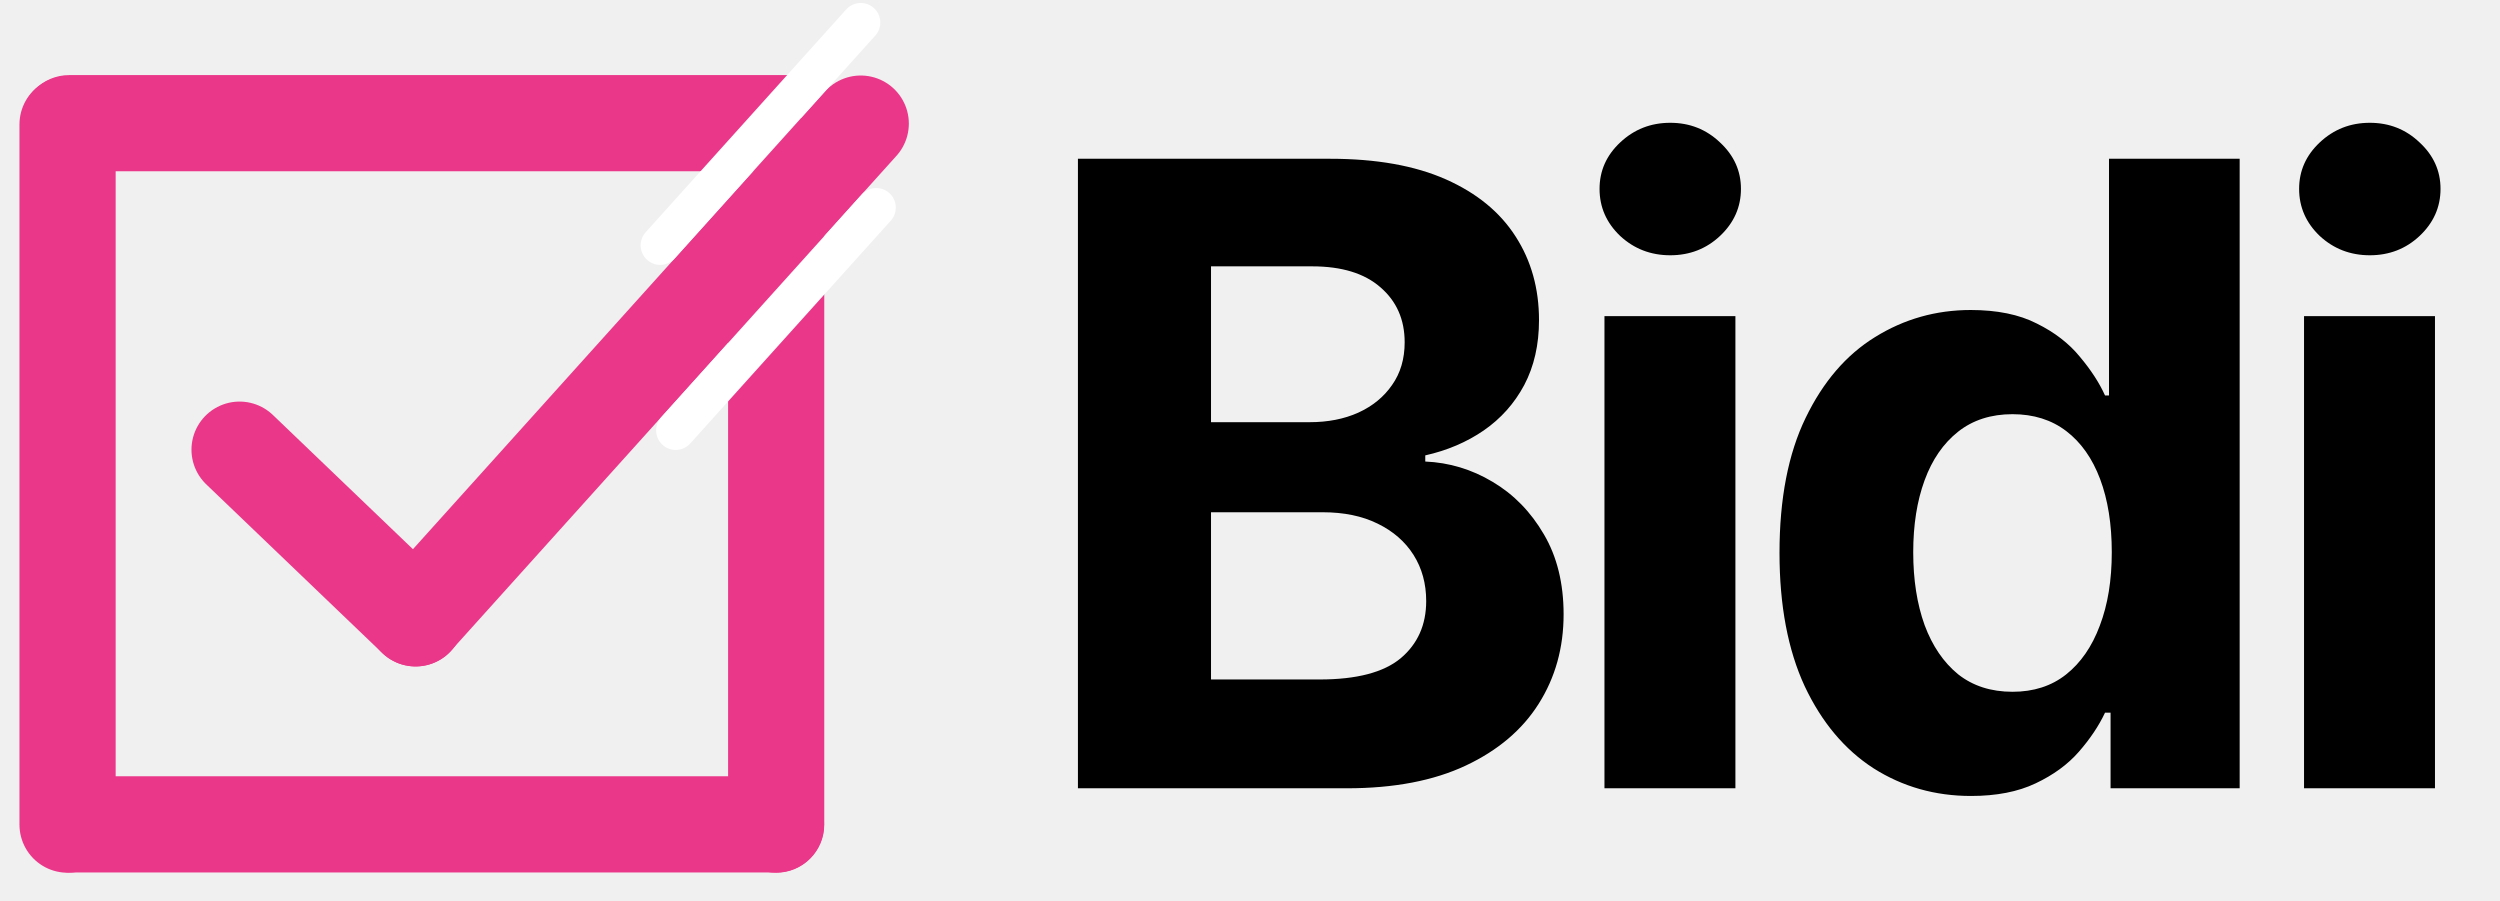
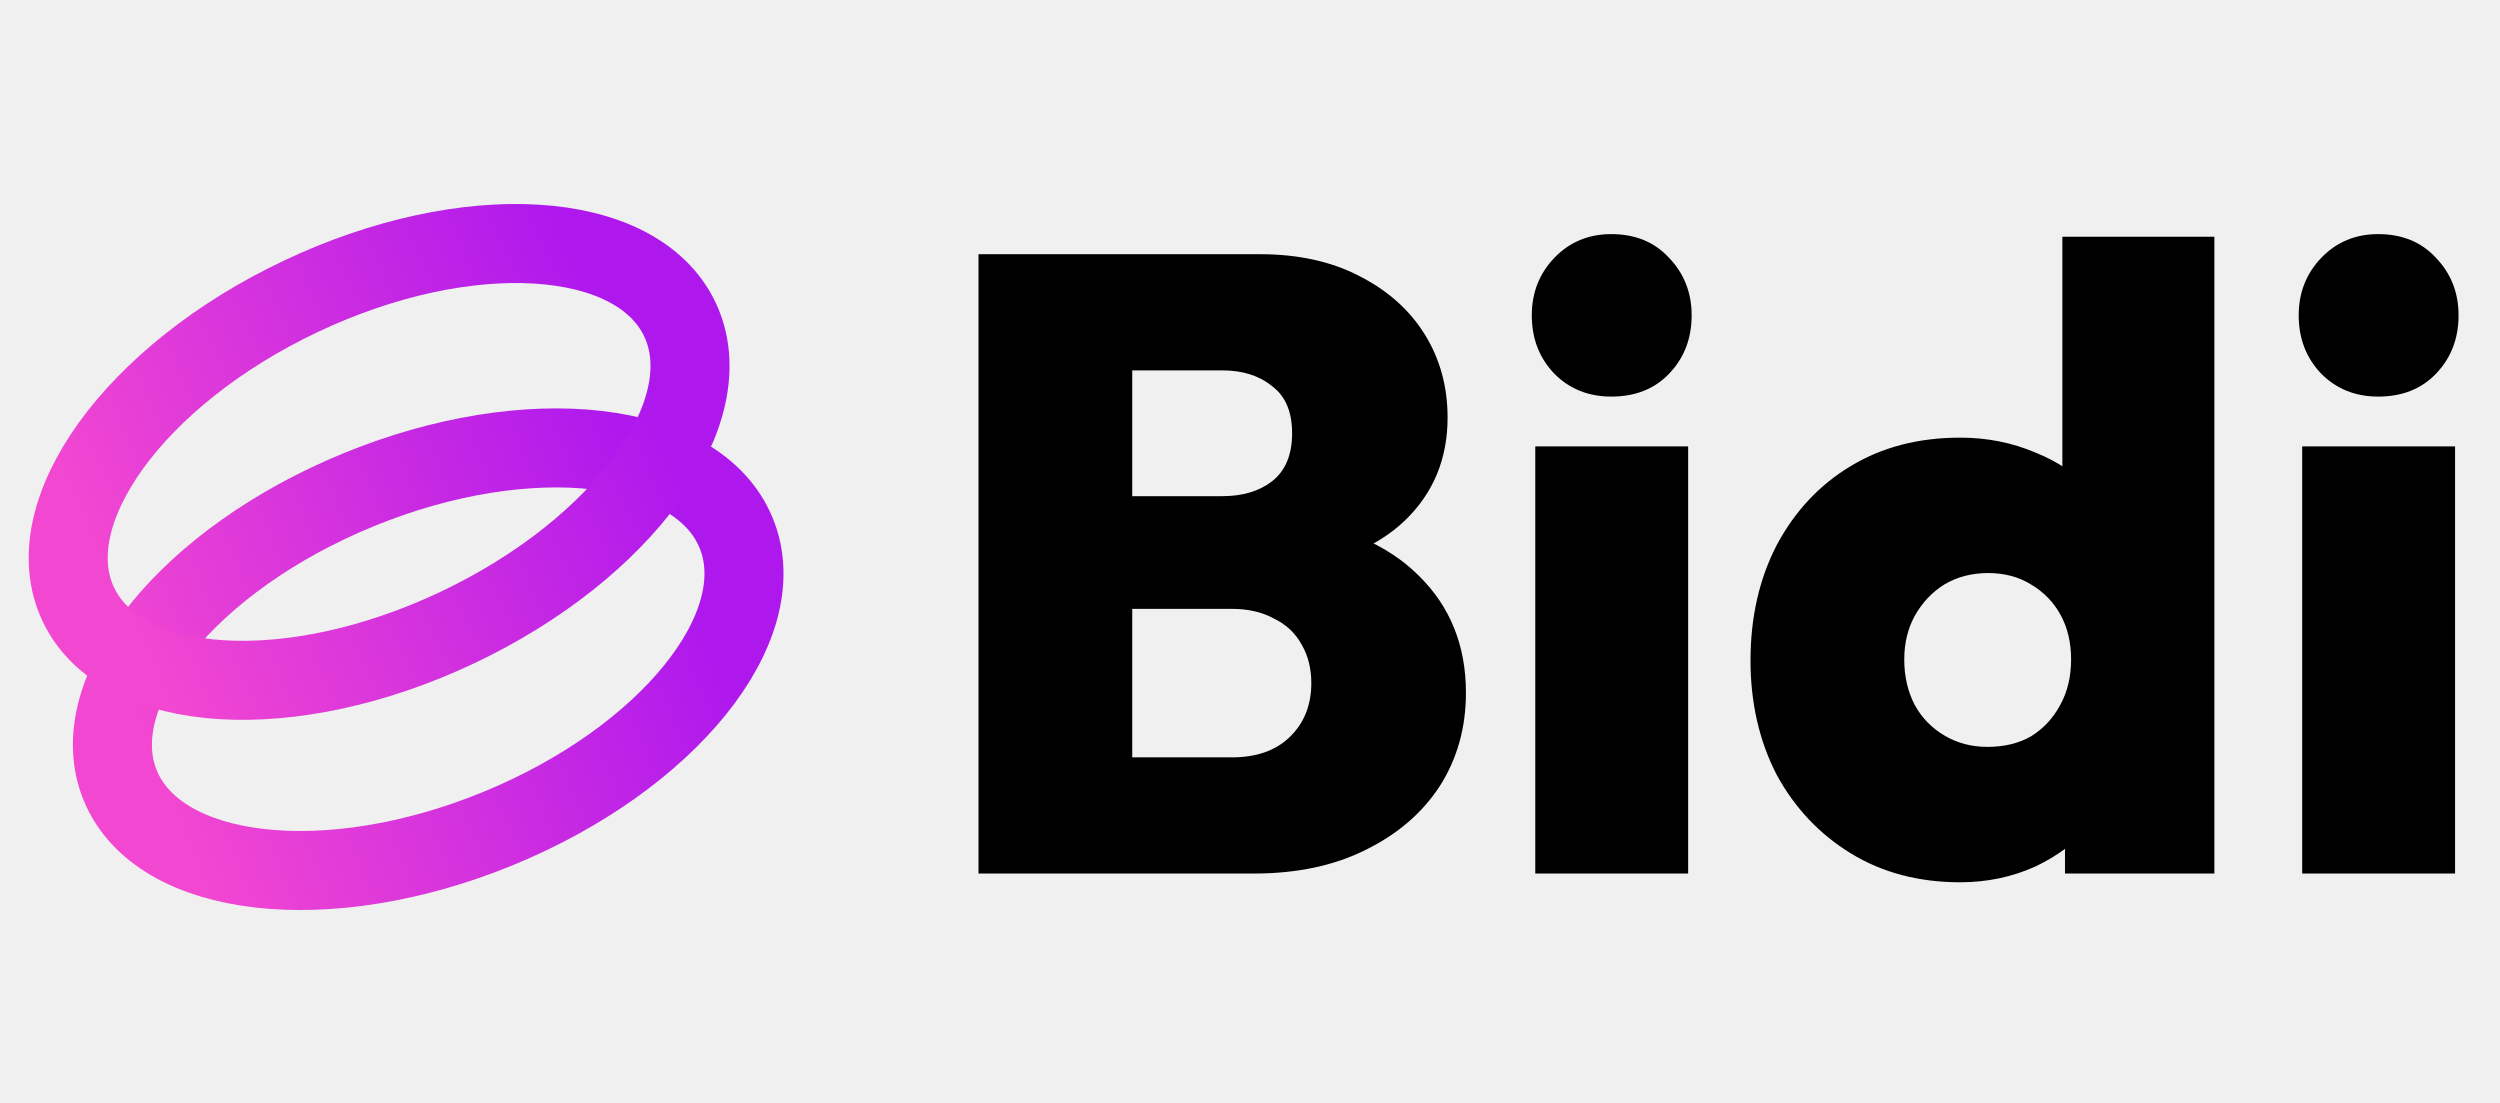
- <svg xmlns="http://www.w3.org/2000/svg" width="111" height="40" viewBox="0 0 111 40" fill="none">
-   <path d="M47.86 35V7.049H59.051C61.107 7.049 62.822 7.354 64.196 7.963C65.57 8.573 66.603 9.419 67.294 10.502C67.986 11.575 68.332 12.813 68.332 14.214C68.332 15.306 68.113 16.266 67.677 17.094C67.24 17.913 66.639 18.586 65.875 19.114C65.12 19.632 64.255 20.001 63.282 20.219V20.492C64.346 20.538 65.343 20.838 66.271 21.393C67.208 21.948 67.968 22.726 68.55 23.727C69.132 24.718 69.424 25.901 69.424 27.275C69.424 28.758 69.055 30.082 68.318 31.247C67.59 32.402 66.512 33.317 65.083 33.99C63.655 34.663 61.894 35 59.802 35H47.86ZM53.769 30.169H58.587C60.234 30.169 61.435 29.855 62.19 29.227C62.945 28.59 63.323 27.744 63.323 26.688C63.323 25.915 63.136 25.233 62.763 24.641C62.39 24.05 61.858 23.586 61.166 23.249C60.484 22.912 59.67 22.744 58.723 22.744H53.769V30.169ZM53.769 18.745H58.15C58.96 18.745 59.679 18.604 60.307 18.322C60.944 18.031 61.444 17.622 61.808 17.094C62.181 16.566 62.367 15.934 62.367 15.197C62.367 14.187 62.008 13.373 61.289 12.754C60.58 12.135 59.57 11.826 58.259 11.826H53.769V18.745ZM71.238 35V14.037H77.052V35H71.238ZM74.159 11.334C73.294 11.334 72.553 11.048 71.934 10.475C71.324 9.892 71.02 9.196 71.02 8.386C71.02 7.586 71.324 6.899 71.934 6.326C72.553 5.743 73.294 5.452 74.159 5.452C75.023 5.452 75.76 5.743 76.37 6.326C76.988 6.899 77.298 7.586 77.298 8.386C77.298 9.196 76.988 9.892 76.37 10.475C75.76 11.048 75.023 11.334 74.159 11.334ZM87.513 35.341C85.92 35.341 84.478 34.932 83.186 34.113C81.903 33.285 80.884 32.07 80.129 30.469C79.383 28.858 79.01 26.884 79.01 24.546C79.01 22.144 79.397 20.146 80.17 18.554C80.943 16.953 81.971 15.756 83.254 14.965C84.546 14.164 85.961 13.764 87.499 13.764C88.673 13.764 89.651 13.964 90.433 14.364C91.225 14.755 91.862 15.247 92.344 15.838C92.835 16.421 93.208 16.994 93.463 17.558H93.64V7.049H99.441V35H93.709V31.643H93.463C93.19 32.225 92.803 32.803 92.303 33.376C91.812 33.94 91.17 34.409 90.379 34.782C89.596 35.155 88.641 35.341 87.513 35.341ZM89.355 30.715C90.292 30.715 91.084 30.46 91.73 29.95C92.385 29.432 92.885 28.708 93.231 27.78C93.586 26.852 93.763 25.765 93.763 24.518C93.763 23.272 93.59 22.189 93.245 21.27C92.899 20.351 92.398 19.642 91.743 19.141C91.088 18.641 90.292 18.39 89.355 18.39C88.4 18.39 87.594 18.65 86.939 19.168C86.284 19.687 85.788 20.406 85.452 21.325C85.115 22.244 84.947 23.308 84.947 24.518C84.947 25.738 85.115 26.816 85.452 27.753C85.797 28.681 86.293 29.409 86.939 29.937C87.594 30.455 88.4 30.715 89.355 30.715ZM102.299 35V14.037H108.113V35H102.299ZM105.22 11.334C104.356 11.334 103.614 11.048 102.995 10.475C102.386 9.892 102.081 9.196 102.081 8.386C102.081 7.586 102.386 6.899 102.995 6.326C103.614 5.743 104.356 5.452 105.22 5.452C106.084 5.452 106.821 5.743 107.431 6.326C108.05 6.899 108.359 7.586 108.359 8.386C108.359 9.196 108.05 9.892 107.431 10.475C106.821 11.048 106.084 11.334 105.22 11.334Z" fill="black" />
-   <path d="M32.327 36.614C32.327 37.794 33.283 38.75 34.462 38.75C35.641 38.75 36.597 37.794 36.597 36.614H32.327ZM36.597 12.582V10.446H32.327V12.582H36.597ZM36.597 36.614L36.597 12.582H32.327L32.327 36.614H36.597Z" fill="#EB3789" />
-   <path d="M34.453 36.601L3.182 36.601" stroke="#EB3789" stroke-width="4.271" stroke-linecap="round" />
-   <path d="M3 36.614L3 5.524" stroke="#EB3789" stroke-width="4.271" stroke-linecap="round" />
-   <path d="M33.44 7.605H35.575V3.334H33.44V7.605ZM3.073 3.334C1.893 3.334 0.937 4.29 0.937 5.47C0.937 6.649 1.893 7.605 3.073 7.605V3.334ZM33.44 3.334L3.073 3.334V7.605L33.44 7.605V3.334Z" fill="#EB3789" />
-   <path d="M38.217 5.488L18.448 27.45" stroke="#EB3789" stroke-width="4.271" stroke-linecap="round" />
-   <path d="M38.905 9.217L30.001 19.109" stroke="white" stroke-width="1.737" stroke-linecap="round" />
-   <path d="M18.455 27.457L10.637 19.965" stroke="#EB3789" stroke-width="4.271" stroke-linecap="round" />
-   <path d="M38.217 1L29.313 10.892" stroke="white" stroke-width="1.737" stroke-linecap="round" />
+ <svg xmlns="http://www.w3.org/2000/svg" width="601" height="265" viewBox="0 0 601 265" fill="none">
+   <path d="M119.596 199.24C160.492 182.505 186.187 150.688 176.988 128.174C167.788 105.66 127.177 100.975 86.281 117.709C45.385 134.444 19.69 166.261 28.89 188.775C38.089 211.289 78.7 215.974 119.596 199.24Z" stroke="url(#paint0_linear_3602_7531)" stroke-width="19" stroke-miterlimit="10" stroke-linecap="round" />
+   <path d="M265.05 210V182.07H296.13C302.01 182.07 306.63 180.46 309.99 177.24C313.49 173.88 315.24 169.54 315.24 164.22C315.24 160.72 314.47 157.64 312.93 154.98C311.39 152.18 309.15 150.08 306.21 148.68C303.41 147.14 300.05 146.37 296.13 146.37H265.05V119.28H293.82C298.72 119.28 302.71 118.09 305.79 115.71C309.01 113.19 310.62 109.34 310.62 104.16C310.62 98.98 309.01 95.2 305.79 92.82C302.71 90.3 298.72 89.04 293.82 89.04H265.05V61.11H302.85C312.09 61.11 320.07 62.86 326.79 66.36C333.65 69.86 338.9 74.55 342.54 80.43C346.18 86.31 348 92.96 348 100.38C348 110.32 344.57 118.58 337.71 125.16C330.99 131.6 321.19 135.59 308.31 137.13V124.53C322.59 126.21 333.51 130.83 341.07 138.39C348.63 145.81 352.41 155.19 352.41 166.53C352.41 174.93 350.31 182.42 346.11 189C341.91 195.44 335.96 200.55 328.26 204.33C320.7 208.11 311.74 210 301.38 210H265.05ZM235.23 210V61.11H272.19V210H235.23ZM369.082 210V107.31H405.832V210H369.082ZM387.352 95.34C381.892 95.34 377.342 93.52 373.702 89.88C370.062 86.1 368.242 81.41 368.242 75.81C368.242 70.35 370.062 65.73 373.702 61.95C377.342 58.17 381.892 56.28 387.352 56.28C393.092 56.28 397.712 58.17 401.212 61.95C404.852 65.73 406.672 70.35 406.672 75.81C406.672 81.41 404.852 86.1 401.212 89.88C397.712 93.52 393.092 95.34 387.352 95.34ZM471.224 212.1C461.284 212.1 452.534 209.79 444.974 205.17C437.414 200.55 431.464 194.25 427.124 186.27C422.924 178.15 420.824 168.98 420.824 158.76C420.824 148.4 422.924 139.16 427.124 131.04C431.464 122.92 437.344 116.62 444.764 112.14C452.324 107.52 461.144 105.21 471.224 105.21C477.664 105.21 483.684 106.4 489.284 108.78C494.884 111.02 499.574 114.24 503.354 118.44C507.134 122.64 509.374 127.4 510.074 132.72V182.91C509.374 188.23 507.134 193.13 503.354 197.61C499.574 202.09 494.884 205.66 489.284 208.32C483.684 210.84 477.664 212.1 471.224 212.1ZM477.734 179.55C481.794 179.55 485.294 178.71 488.234 177.03C491.174 175.21 493.484 172.76 495.164 169.68C496.984 166.46 497.894 162.75 497.894 158.55C497.894 154.49 497.054 150.92 495.374 147.84C493.694 144.76 491.314 142.31 488.234 140.49C485.294 138.67 481.864 137.76 477.944 137.76C474.024 137.76 470.524 138.67 467.444 140.49C464.504 142.31 462.124 144.83 460.304 148.05C458.624 151.13 457.784 154.63 457.784 158.55C457.784 162.61 458.624 166.25 460.304 169.47C461.984 172.55 464.364 175 467.444 176.82C470.524 178.64 473.954 179.55 477.734 179.55ZM532.334 210H496.424V182.49L501.674 157.29L495.794 132.51V56.91H532.334V210ZM553.447 210V107.31H590.197V210H553.447ZM571.717 95.34C566.257 95.34 561.707 93.52 558.067 89.88C554.427 86.1 552.607 81.41 552.607 75.81C552.607 70.35 554.427 65.73 558.067 61.95C561.707 58.17 566.257 56.28 571.717 56.28C577.457 56.28 582.077 58.17 585.577 61.95C589.217 65.73 591.037 70.35 591.037 75.81C591.037 81.41 589.217 86.1 585.577 89.88C582.077 93.52 577.457 95.34 571.717 95.34Z" fill="black" />
+   <path d="M109.962 150.859C149.9 131.951 173.848 98.799 163.452 76.812C153.055 54.825 112.252 52.328 72.314 71.236C32.376 90.144 8.428 123.296 18.824 145.283C29.22 167.27 70.024 169.766 109.962 150.859Z" stroke="url(#paint1_linear_3602_7531)" stroke-width="19" stroke-miterlimit="10" stroke-linecap="round" />
+   <defs>
+     <linearGradient id="paint0_linear_3602_7531" x1="23.191" y1="191.107" x2="182.734" y2="125.914" gradientUnits="userSpaceOnUse">
+       <stop offset="0.09" stop-color="#F247D1" />
+       <stop offset="0.88" stop-color="#AE18ED" />
+     </linearGradient>
+     <linearGradient id="paint1_linear_3602_7531" x1="13.259" y1="147.918" x2="169.053" y2="74.254" gradientUnits="userSpaceOnUse">
+       <stop offset="0.09" stop-color="#F247D1" />
+       <stop offset="0.88" stop-color="#AE18ED" />
+     </linearGradient>
+   </defs>
</svg>
